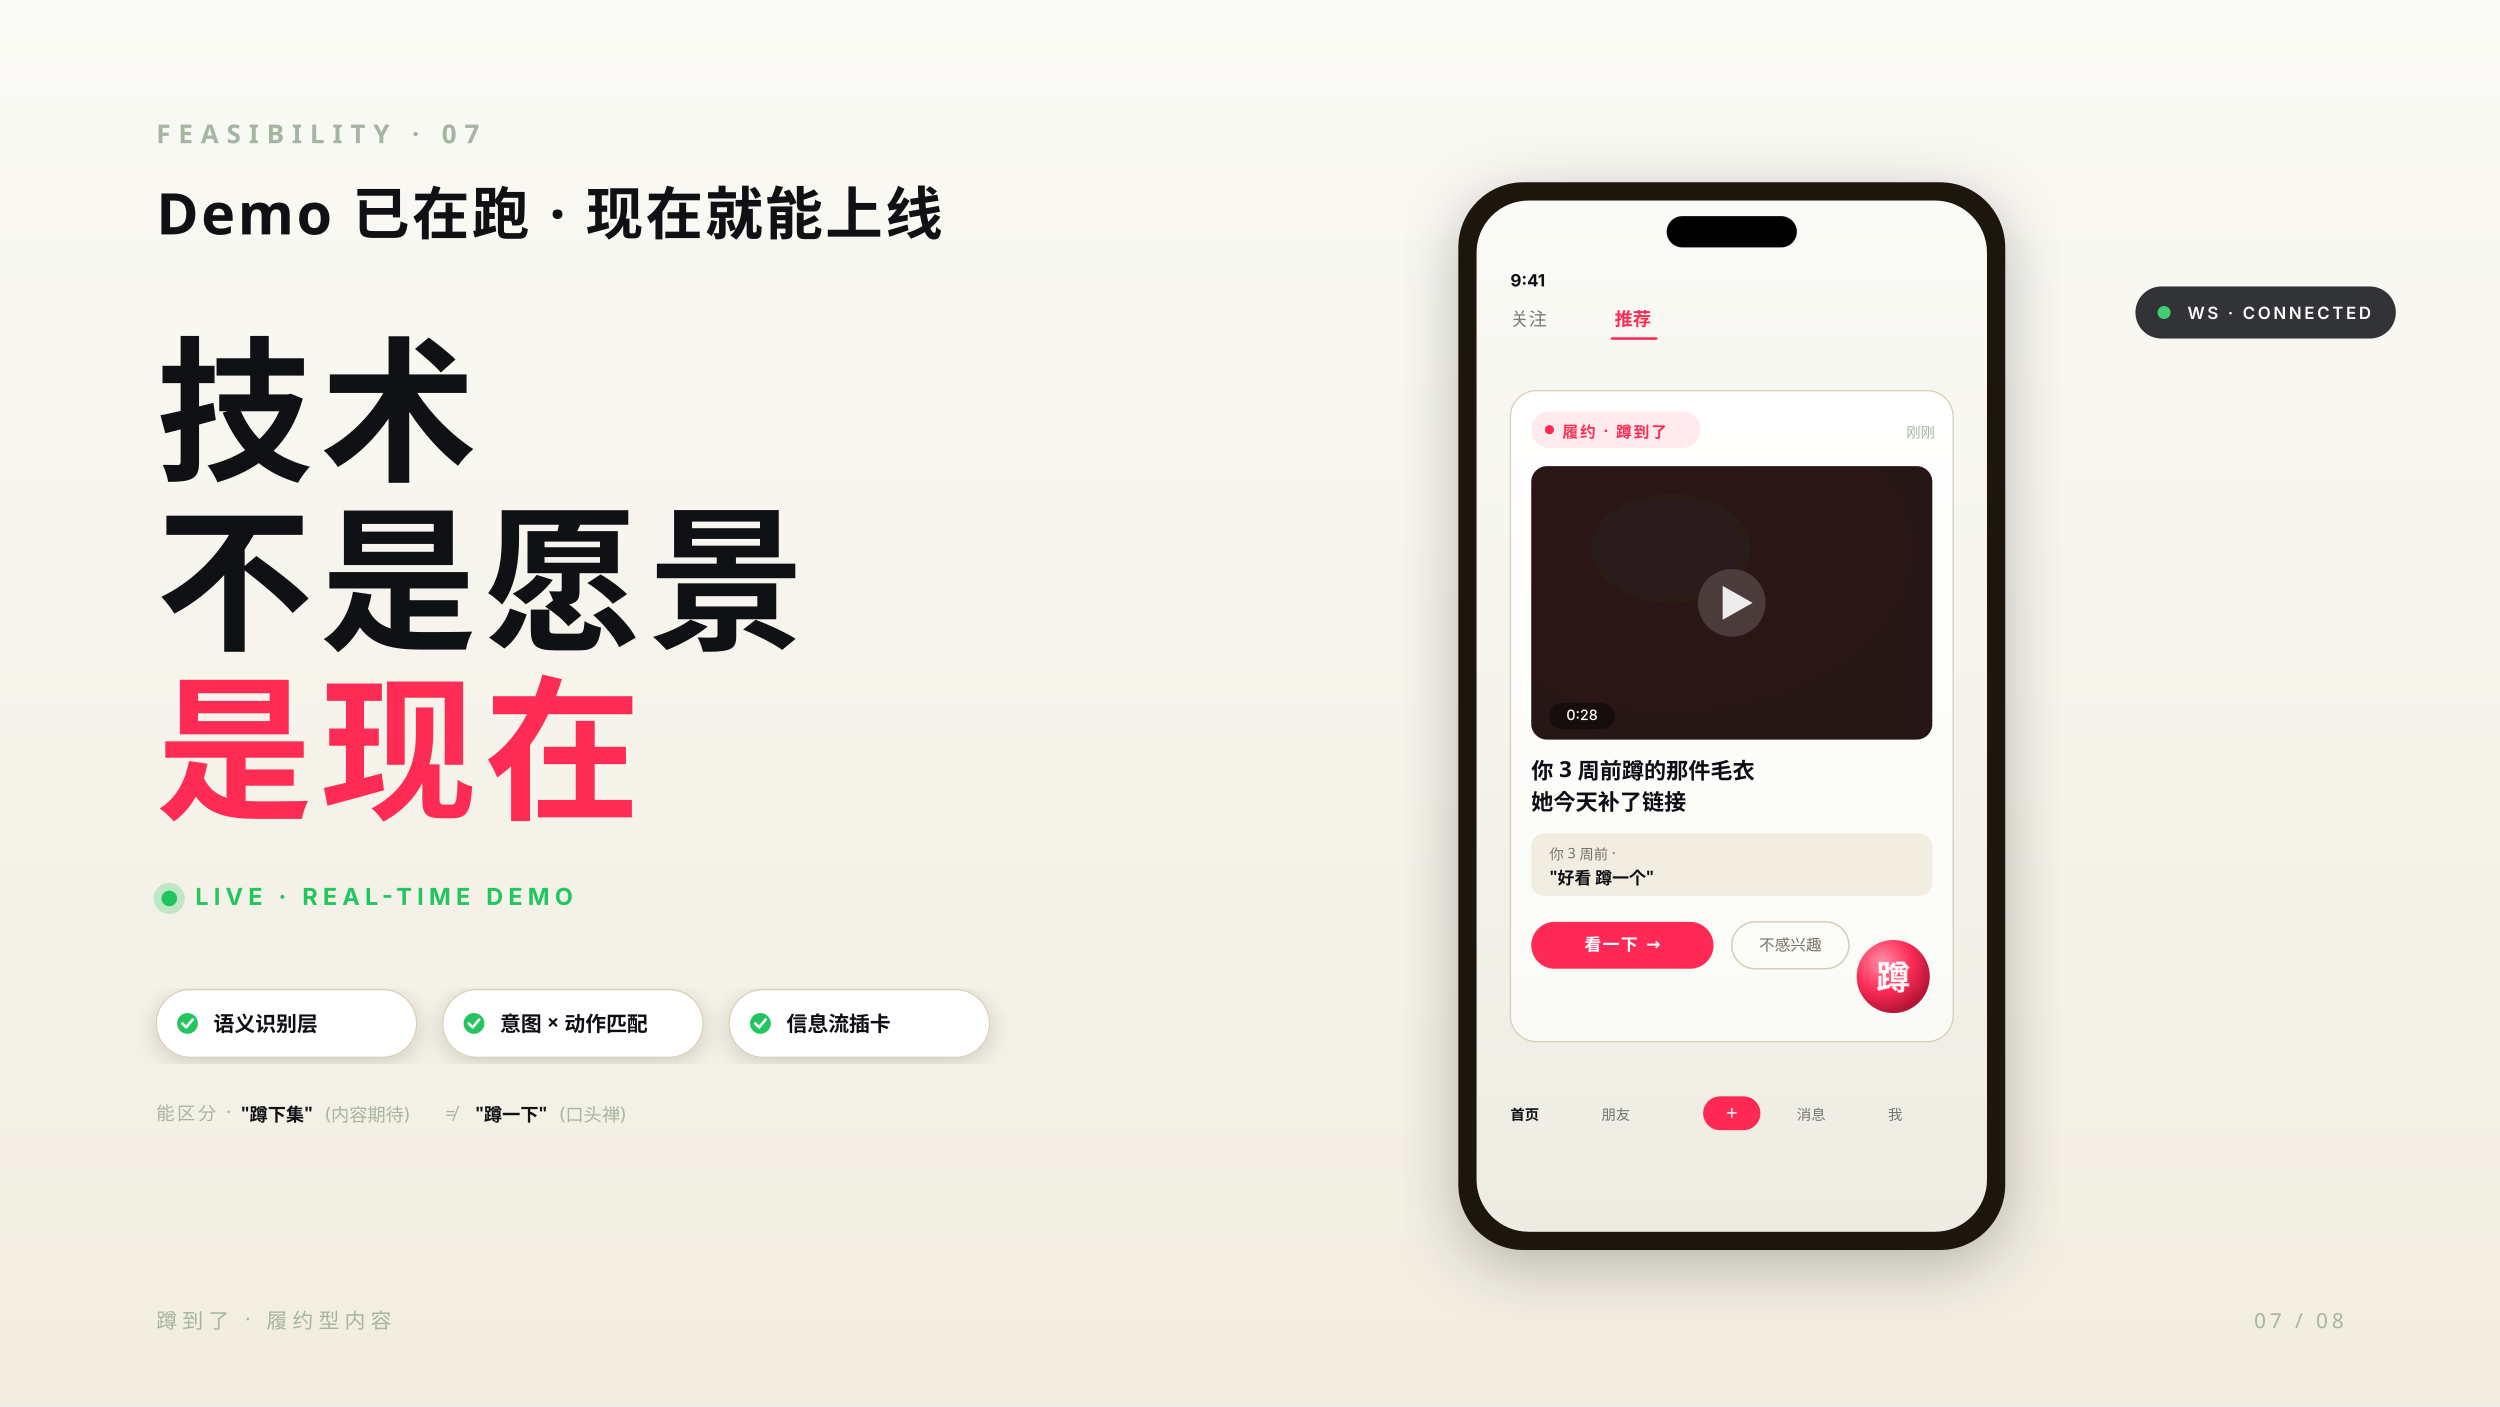
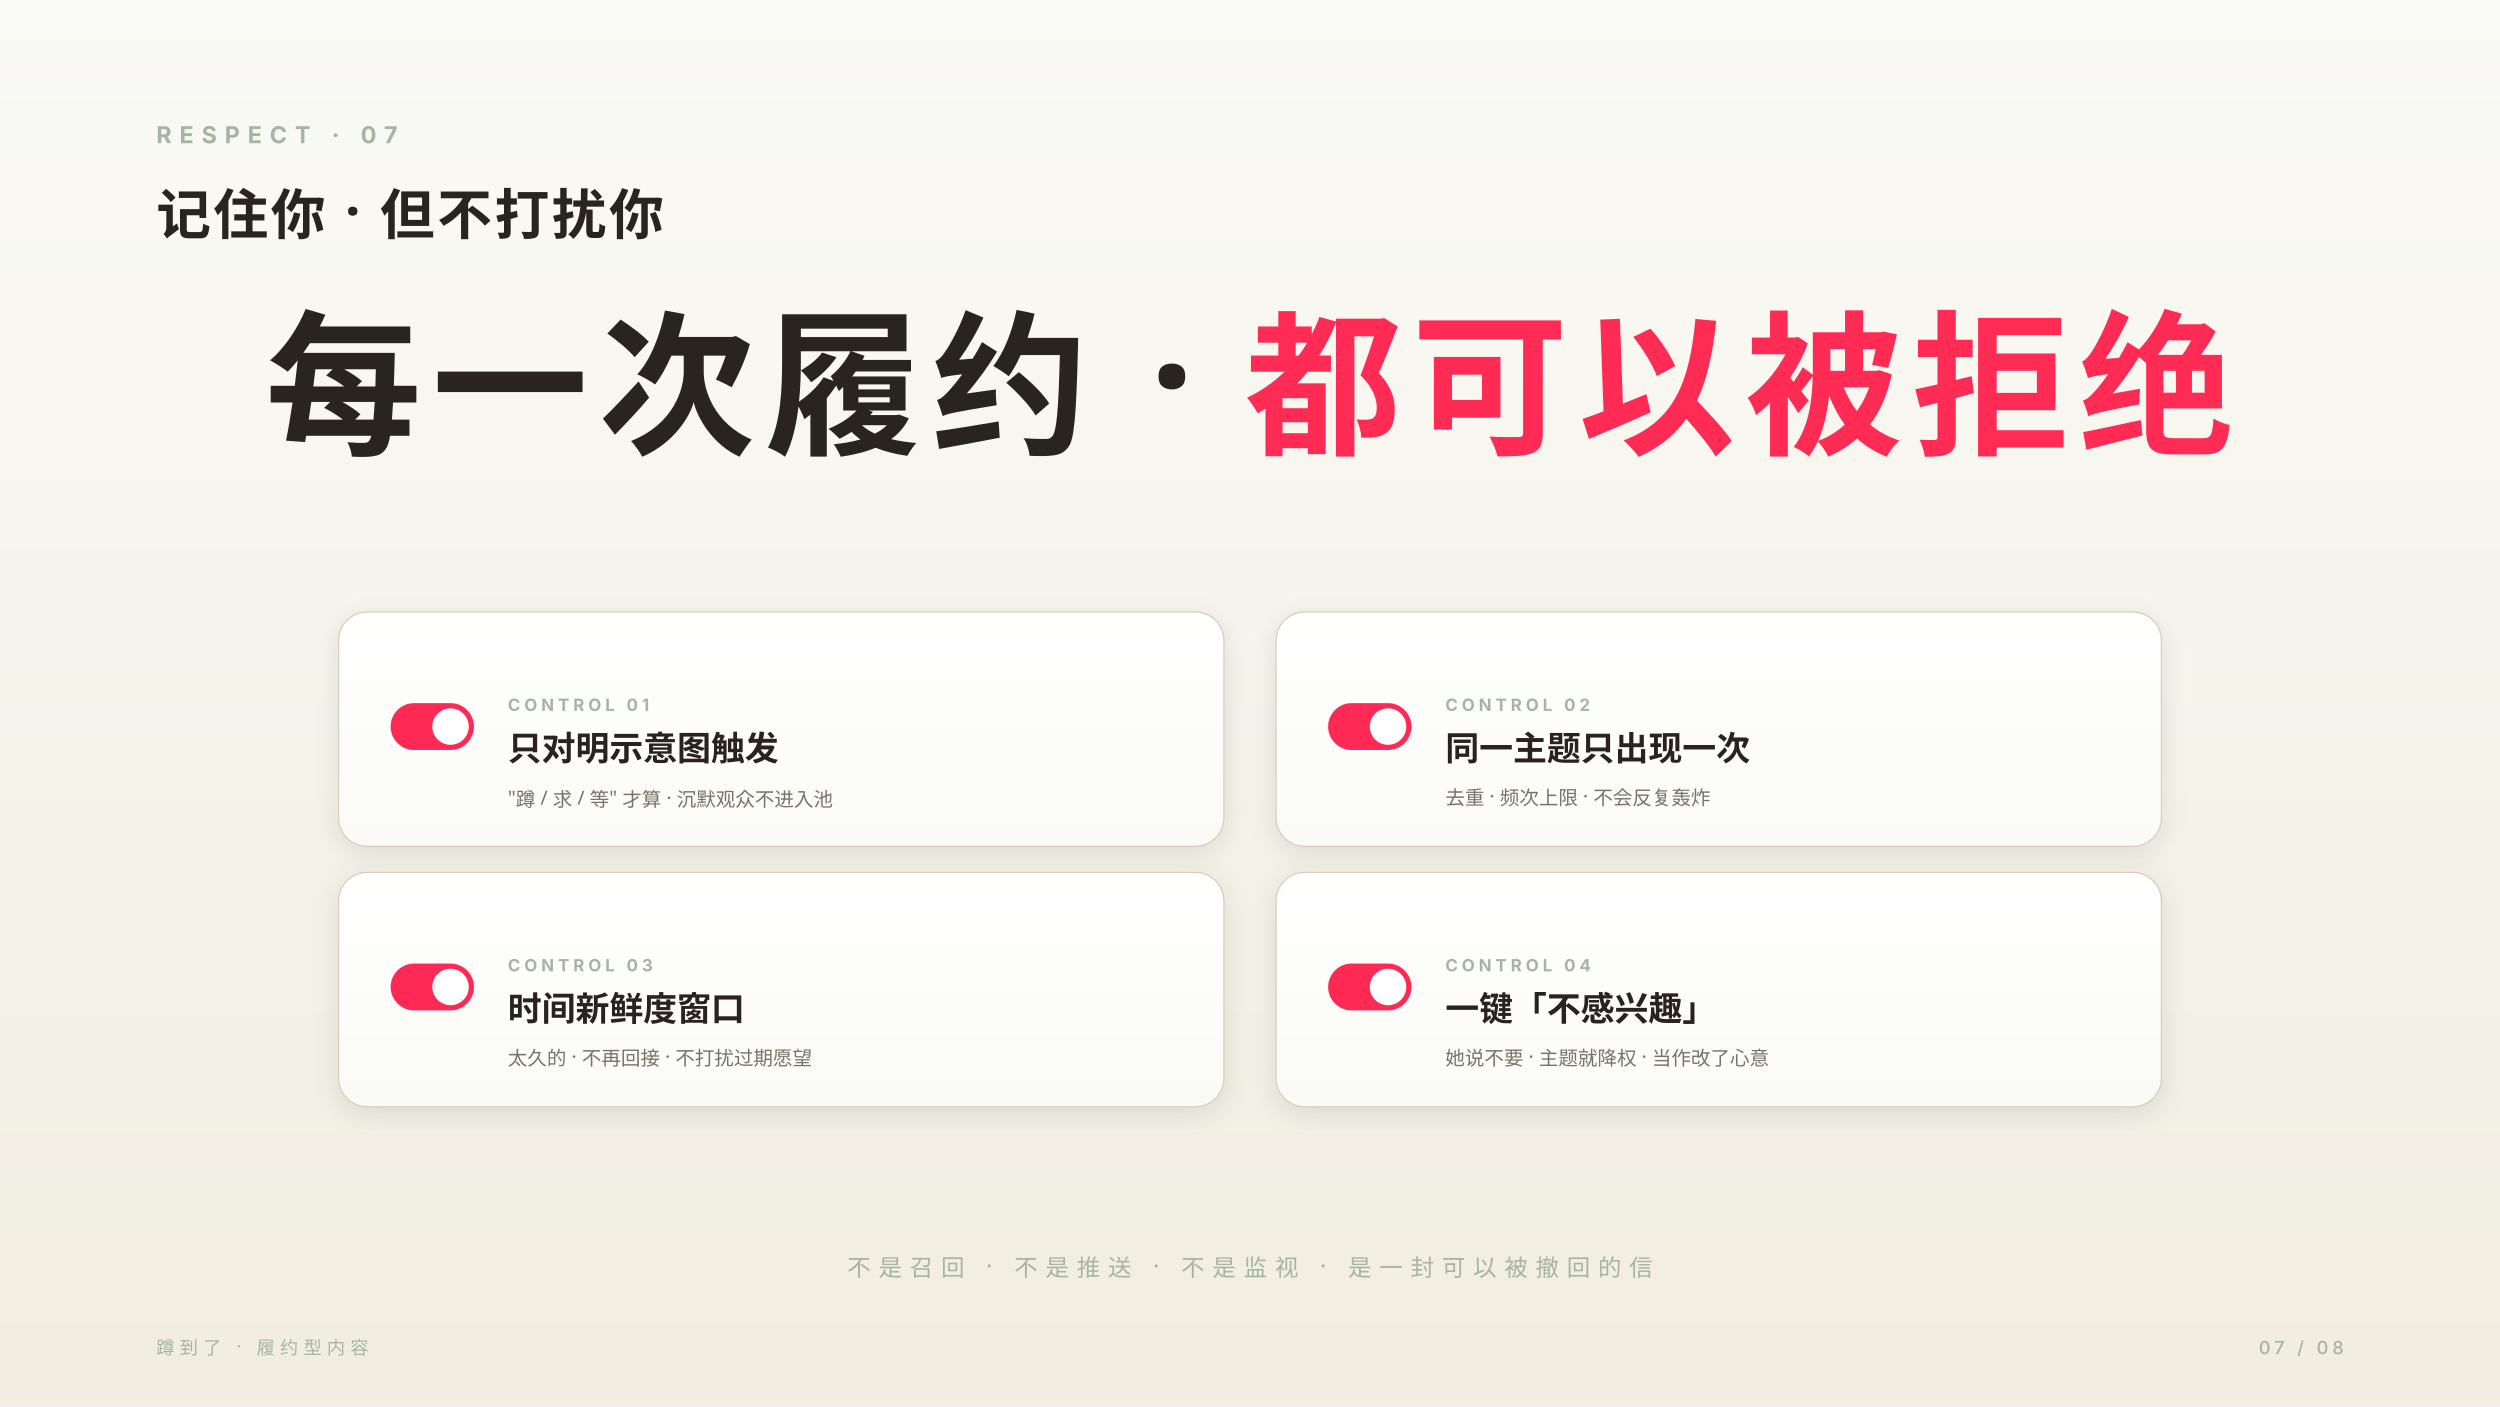
<svg xmlns="http://www.w3.org/2000/svg" viewBox="0 0 1920 1080" width="1920" height="1080" preserveAspectRatio="xMidYMid meet">
  <defs>
    <linearGradient id="paper" x1="0" y1="0" x2="0" y2="1">
      <stop offset="0" stop-color="#FAFAF6" />
      <stop offset="1" stop-color="#F1EDE0" />
    </linearGradient>
-     <linearGradient id="phoneBg" x1="0" y1="0" x2="0" y2="1">
-       <stop offset="0" stop-color="#FAFAF6" />
-       <stop offset="1" stop-color="#EEECE2" />
-     </linearGradient>
-     <linearGradient id="cardInner" x1="0" y1="0" x2="0" y2="1">
+     <linearGradient id="chip" x1="0" y1="0" x2="0" y2="1">
      <stop offset="0" stop-color="#FFFFFF" />
      <stop offset="1" stop-color="#FAFAF6" />
    </linearGradient>
-     <radialGradient id="seal" cx="0.35" cy="0.3" r="0.8">
-       <stop offset="0" stop-color="#FF8FA8" />
-       <stop offset="0.5" stop-color="#FE2C55" />
-       <stop offset="1" stop-color="#9E0E2E" />
-     </radialGradient>
-     <filter id="sealGlow" x="-60%" y="-60%" width="220%" height="220%">
-       <feGaussianBlur in="SourceAlpha" stdDeviation="5" />
-       <feFlood flood-color="#FE2C55" flood-opacity="0.5" />
-       <feComposite in2="SourceAlpha" operator="in" />
-       <feMerge>
-         <feMergeNode />
-         <feMergeNode in="SourceGraphic" />
-       </feMerge>
-     </filter>
-     <filter id="phoneShadow">
-       <feGaussianBlur in="SourceAlpha" stdDeviation="24" />
-       <feOffset dx="0" dy="12" />
-       <feColorMatrix values="0 0 0 0 0  0 0 0 0 0  0 0 0 0 0  0 0 0 0.25 0" />
-       <feMerge>
-         <feMergeNode />
-         <feMergeNode in="SourceGraphic" />
-       </feMerge>
-     </filter>
-     <filter id="chipShadow">
-       <feGaussianBlur in="SourceAlpha" stdDeviation="8" />
-       <feOffset dx="0" dy="4" />
-       <feColorMatrix values="0 0 0 0 0  0 0 0 0 0  0 0 0 0 0  0 0 0 0.15 0" />
+     <filter id="cardShadow">
+       <feGaussianBlur in="SourceAlpha" stdDeviation="10" />
+       <feOffset dx="0" dy="5" />
+       <feColorMatrix values="0 0 0 0 0  0 0 0 0 0  0 0 0 0 0  0 0 0 0.1 0" />
      <feMerge>
        <feMergeNode />
        <feMergeNode in="SourceGraphic" />
      </feMerge>
    </filter>
    <filter id="grain">
      <feTurbulence type="fractalNoise" baseFrequency="0.85" numOctaves="2" />
      <feColorMatrix values="0 0 0 0 0  0 0 0 0 0  0 0 0 0 0  0 0 0 0.04 0" />
      <feComposite in2="SourceGraphic" operator="in" />
    </filter>
  </defs>
  <rect width="1920" height="1080" fill="url(#paper)" />
  <rect width="1920" height="1080" fill="#FFFFFF" opacity="0.02" filter="url(#grain)" />
-   <text x="120" y="110" font-size="20" fill="#A6B5A0" font-family="'Noto Sans SC',sans-serif" font-weight="600" letter-spacing="6">FEASIBILITY · 07</text>
-   <text x="120" y="180" font-size="44" fill="#0F1115" font-family="'Noto Sans SC','PingFang SC',sans-serif" font-weight="700" letter-spacing="2">Demo 已在跑 · 现在就能上线</text>
-   <text x="120" y="360" font-size="120" fill="#0F1115" font-family="'Noto Sans SC','PingFang SC',sans-serif" font-weight="900" letter-spacing="6">技术</text>
-   <text x="120" y="490" font-size="120" fill="#0F1115" font-family="'Noto Sans SC','PingFang SC',sans-serif" font-weight="900" letter-spacing="6">不是愿景</text>
-   <text x="120" y="620" font-size="120" fill="#FE2C55" font-family="'Noto Sans SC','PingFang SC',sans-serif" font-weight="900" letter-spacing="6">是现在</text>
-   <g transform="translate(120, 680)">
-     <circle cx="10" cy="10" r="6" fill="#22C55E" />
-     <circle cx="10" cy="10" r="12" fill="#22C55E" fill-opacity="0.25" />
-     <text x="30" y="15" font-size="18" fill="#22C55E" font-family="'Inter',sans-serif" font-weight="700" letter-spacing="4">LIVE · REAL-TIME DEMO</text>
-   </g>
-   <g transform="translate(120, 760)">
-     <g filter="url(#chipShadow)">
-       <rect x="0" y="0" width="200" height="52" rx="26" fill="#FFFFFF" stroke="#D9CDB9" stroke-width="1" />
-       <circle cx="24" cy="26" r="8" fill="#22C55E" />
-       <path d="M 20,26 L 23,29 L 28,23" fill="none" stroke="#FFFFFF" stroke-width="2" stroke-linecap="round" stroke-linejoin="round" />
-       <text x="44" y="32" font-size="16" fill="#0F1115" font-family="'Noto Sans SC',sans-serif" font-weight="600">语义识别层</text>
+   <text x="120" y="110" font-size="18" fill="#A6B5A0" font-family="'Inter',sans-serif" font-weight="700" letter-spacing="6">RESPECT · 07</text>
+   <text x="120" y="180" font-size="42" fill="#2A2420" font-family="'Noto Sans SC','PingFang SC',sans-serif" font-weight="700" letter-spacing="2">记住你 · 但不打扰你</text>
+   <text x="960" y="340" text-anchor="middle" font-size="120" fill="#2A2420" font-family="'Noto Sans SC','PingFang SC',sans-serif" font-weight="900" letter-spacing="8">每一次履约 · <tspan fill="#FE2C55">都可以被拒绝</tspan>
+   </text>
+   <g transform="translate(260, 470)">
+     <g filter="url(#cardShadow)">
+       <rect width="680" height="180" rx="22" fill="url(#chip)" stroke="#D9CDB9" stroke-width="1" />
+       <g transform="translate(40, 70)">
+         <rect width="64" height="36" rx="18" fill="#FE2C55" />
+         <circle cx="46" cy="18" r="14" fill="#FFFFFF" />
+       </g>
+       <text x="130" y="76" font-size="13" fill="#A6B5A0" font-family="'Inter',sans-serif" font-weight="700" letter-spacing="3">CONTROL 01</text>
+       <text x="130" y="114" font-size="26" fill="#2A2420" font-family="'Noto Sans SC','PingFang SC',sans-serif" font-weight="700">只对明示意图触发</text>
+       <text x="130" y="148" font-size="15" fill="#78736A" font-family="'Noto Sans SC',sans-serif" font-weight="400">"蹲 / 求 / 等" 才算 · 沉默观众不进入池</text>
    </g>
-     <g transform="translate(220, 0)" filter="url(#chipShadow)">
-       <rect x="0" y="0" width="200" height="52" rx="26" fill="#FFFFFF" stroke="#D9CDB9" stroke-width="1" />
-       <circle cx="24" cy="26" r="8" fill="#22C55E" />
-       <path d="M 20,26 L 23,29 L 28,23" fill="none" stroke="#FFFFFF" stroke-width="2" stroke-linecap="round" stroke-linejoin="round" />
-       <text x="44" y="32" font-size="16" fill="#0F1115" font-family="'Noto Sans SC',sans-serif" font-weight="600">意图 × 动作匹配</text>
+     <g transform="translate(720, 0)" filter="url(#cardShadow)">
+       <rect width="680" height="180" rx="22" fill="url(#chip)" stroke="#D9CDB9" stroke-width="1" />
+       <g transform="translate(40, 70)">
+         <rect width="64" height="36" rx="18" fill="#FE2C55" />
+         <circle cx="46" cy="18" r="14" fill="#FFFFFF" />
+       </g>
+       <text x="130" y="76" font-size="13" fill="#A6B5A0" font-family="'Inter',sans-serif" font-weight="700" letter-spacing="3">CONTROL 02</text>
+       <text x="130" y="114" font-size="26" fill="#2A2420" font-family="'Noto Sans SC','PingFang SC',sans-serif" font-weight="700">同一主题只出现一次</text>
+       <text x="130" y="148" font-size="15" fill="#78736A" font-family="'Noto Sans SC',sans-serif" font-weight="400">去重 · 频次上限 · 不会反复轰炸</text>
    </g>
-     <g transform="translate(440, 0)" filter="url(#chipShadow)">
-       <rect x="0" y="0" width="200" height="52" rx="26" fill="#FFFFFF" stroke="#D9CDB9" stroke-width="1" />
-       <circle cx="24" cy="26" r="8" fill="#22C55E" />
-       <path d="M 20,26 L 23,29 L 28,23" fill="none" stroke="#FFFFFF" stroke-width="2" stroke-linecap="round" stroke-linejoin="round" />
-       <text x="44" y="32" font-size="16" fill="#0F1115" font-family="'Noto Sans SC',sans-serif" font-weight="600">信息流插卡</text>
+     <g transform="translate(0, 200)" filter="url(#cardShadow)">
+       <rect width="680" height="180" rx="22" fill="url(#chip)" stroke="#D9CDB9" stroke-width="1" />
+       <g transform="translate(40, 70)">
+         <rect width="64" height="36" rx="18" fill="#FE2C55" />
+         <circle cx="46" cy="18" r="14" fill="#FFFFFF" />
+       </g>
+       <text x="130" y="76" font-size="13" fill="#A6B5A0" font-family="'Inter',sans-serif" font-weight="700" letter-spacing="3">CONTROL 03</text>
+       <text x="130" y="114" font-size="26" fill="#2A2420" font-family="'Noto Sans SC','PingFang SC',sans-serif" font-weight="700">时间新鲜度窗口</text>
+       <text x="130" y="148" font-size="15" fill="#78736A" font-family="'Noto Sans SC',sans-serif" font-weight="400">太久的 · 不再回接 · 不打扰过期愿望</text>
+     </g>
+     <g transform="translate(720, 200)" filter="url(#cardShadow)">
+       <rect width="680" height="180" rx="22" fill="url(#chip)" stroke="#D9CDB9" stroke-width="1" />
+       <g transform="translate(40, 70)">
+         <rect width="64" height="36" rx="18" fill="#FE2C55" />
+         <circle cx="46" cy="18" r="14" fill="#FFFFFF" />
+       </g>
+       <text x="130" y="76" font-size="13" fill="#A6B5A0" font-family="'Inter',sans-serif" font-weight="700" letter-spacing="3">CONTROL 04</text>
+       <text x="130" y="114" font-size="26" fill="#2A2420" font-family="'Noto Sans SC','PingFang SC',sans-serif" font-weight="700">一键「不感兴趣」</text>
+       <text x="130" y="148" font-size="15" fill="#78736A" font-family="'Noto Sans SC',sans-serif" font-weight="400">她说不要 · 主题就降权 · 当作改了心意</text>
    </g>
  </g>
-   <g transform="translate(120, 860)">
-     <text x="0" y="0" font-size="14" fill="#A6B5A0" font-family="'Noto Sans SC',sans-serif" font-weight="500" letter-spacing="2">能区分 ·</text>
-     <text x="65" y="0" font-size="14" fill="#0F1115" font-family="'Noto Sans SC',sans-serif" font-weight="700">"蹲下集"</text>
-     <text x="130" y="0" font-size="14" fill="#A6B5A0" font-family="'Noto Sans SC',sans-serif" font-weight="500">(内容期待)</text>
-     <text x="222" y="0" font-size="14" fill="#A6B5A0" font-family="'Noto Sans SC',sans-serif" font-weight="500">≠</text>
-     <text x="245" y="0" font-size="14" fill="#0F1115" font-family="'Noto Sans SC',sans-serif" font-weight="700">"蹲一下"</text>
-     <text x="310" y="0" font-size="14" fill="#A6B5A0" font-family="'Noto Sans SC',sans-serif" font-weight="500">(口头禅)</text>
-   </g>
-   <g transform="translate(1120, 140)" filter="url(#phoneShadow)">
-     <rect x="0" y="0" width="420" height="820" rx="50" fill="#1A1410" />
-     <rect x="14" y="14" width="392" height="792" rx="40" fill="url(#phoneBg)" />
-     <rect x="160" y="26" width="100" height="24" rx="12" fill="#000000" />
-     <text x="40" y="80" font-size="13" fill="#0F1115" font-family="'Inter',sans-serif" font-weight="700">9:41</text>
-     <g transform="translate(40, 110)">
-       <text x="0" y="0" font-size="14" fill="#0F1115" opacity="0.55" font-family="'Noto Sans SC',sans-serif" font-weight="500">关注</text>
-       <text x="80" y="0" font-size="14" fill="#FE2C55" font-family="'Noto Sans SC',sans-serif" font-weight="700">推荐</text>
-       <line x1="78" y1="10" x2="112" y2="10" stroke="#FE2C55" stroke-width="2" stroke-linecap="round" />
-     </g>
-     <g transform="translate(40, 160)">
-       <rect x="0" y="0" width="340" height="500" rx="20" fill="url(#cardInner)" stroke="#D9CDB9" stroke-width="1" />
-       <rect x="16" y="16" width="130" height="28" rx="14" fill="#FE2C55" fill-opacity="0.1" />
-       <circle cx="30" cy="30" r="3.5" fill="#FE2C55" />
-       <text x="40" y="36" font-size="12" fill="#FE2C55" font-family="'Noto Sans SC',sans-serif" font-weight="700" letter-spacing="1.5">履约 · 蹲到了</text>
-       <text x="326" y="36" text-anchor="end" font-size="11" fill="#A6B5A0" font-family="'Noto Sans SC',sans-serif">刚刚</text>
-       <rect x="16" y="58" width="308" height="210" rx="12" fill="#1A1410" />
-       <rect x="16" y="58" width="308" height="210" rx="12" fill="url(#seal)" fill-opacity="0.08" />
-       <circle cx="170" cy="163" r="26" fill="#FFFFFF" fill-opacity="0.15" />
-       <polygon points="163,150 163,176 186,163" fill="#FFFFFF" opacity="0.9" />
-       <rect x="30" y="240" width="50" height="20" rx="10" fill="#000000" fill-opacity="0.45" />
-       <text x="55" y="253" text-anchor="middle" font-size="11" fill="#FFFFFF" font-family="'Inter',sans-serif" font-weight="500">0:28</text>
-       <text x="16" y="298" font-size="17" fill="#0F1115" font-family="'Noto Sans SC','PingFang SC',sans-serif" font-weight="700">你 3 周前蹲的那件毛衣</text>
-       <text x="16" y="322" font-size="17" fill="#0F1115" font-family="'Noto Sans SC','PingFang SC',sans-serif" font-weight="700">她今天补了链接</text>
-       <rect x="16" y="340" width="308" height="48" rx="10" fill="#F1EDE0" />
-       <text x="30" y="360" font-size="11" fill="#78736A" font-family="'Noto Sans SC',sans-serif">你 3 周前 ·</text>
-       <text x="30" y="378" font-size="13" fill="#0F1115" font-family="'Noto Sans SC',sans-serif" font-weight="600">"好看 蹲一个"</text>
-       <rect x="16" y="408" width="140" height="36" rx="18" fill="#FE2C55" />
-       <text x="86" y="430" text-anchor="middle" font-size="13" fill="#FFFFFF" font-family="'Noto Sans SC',sans-serif" font-weight="700" letter-spacing="1">看一下 →</text>
-       <rect x="170" y="408" width="90" height="36" rx="18" fill="none" stroke="#D9CDB9" stroke-width="1.2" />
-       <text x="215" y="430" text-anchor="middle" font-size="12" fill="#78736A" font-family="'Noto Sans SC',sans-serif" font-weight="500">不感兴趣</text>
-       <g transform="translate(294, 450)" filter="url(#sealGlow)">
-         <circle r="28" fill="url(#seal)" />
-         <text y="10" text-anchor="middle" font-size="26" font-weight="900" fill="#FFFFFF" font-family="'Noto Sans SC',sans-serif" opacity="0.95">蹲</text>
-       </g>
-     </g>
-     <g transform="translate(40, 720)">
-       <text x="0" y="0" font-size="11" fill="#0F1115" font-family="'Noto Sans SC',sans-serif" font-weight="700">首页</text>
-       <text x="70" y="0" font-size="11" fill="#0F1115" opacity="0.55" font-family="'Noto Sans SC',sans-serif" font-weight="500">朋友</text>
-       <rect x="148" y="-18" width="44" height="26" rx="13" fill="#FE2C55" />
-       <text x="170" y="0" text-anchor="middle" font-size="16" fill="#FFFFFF" font-weight="700">+</text>
-       <text x="220" y="0" font-size="11" fill="#0F1115" opacity="0.55" font-family="'Noto Sans SC',sans-serif" font-weight="500">消息</text>
-       <text x="290" y="0" font-size="11" fill="#0F1115" opacity="0.55" font-family="'Noto Sans SC',sans-serif" font-weight="500">我</text>
-     </g>
-   </g>
-   <g transform="translate(1640, 220)" opacity="0.85">
-     <rect x="0" y="0" width="200" height="40" rx="20" fill="#0F1115" />
-     <circle cx="22" cy="20" r="5" fill="#22C55E" />
-     <text x="40" y="25" font-size="13" fill="#FFFFFF" font-family="'Inter',sans-serif" font-weight="600" letter-spacing="2">WS · CONNECTED</text>
-   </g>
-   <text x="120" y="1020" font-size="16" fill="#A6B5A0" font-family="'Noto Sans SC',sans-serif" font-weight="500" letter-spacing="4">蹲到了 · 履约型内容</text>
-   <text x="1800" y="1020" text-anchor="end" font-size="16" fill="#A6B5A0" font-family="'Noto Sans SC',sans-serif" font-weight="500" letter-spacing="3">07 / 08</text>
+   <text x="960" y="980" text-anchor="middle" font-size="18" fill="#A6B5A0" font-family="'Noto Sans SC',sans-serif" font-weight="500" letter-spacing="6">不是召回 · 不是推送 · 不是监视 · 是一封可以被撤回的信</text>
+   <text x="120" y="1040" font-size="14" fill="#A6B5A0" font-family="'Noto Sans SC',sans-serif" font-weight="500" letter-spacing="4">蹲到了 · 履约型内容</text>
+   <text x="1800" y="1040" text-anchor="end" font-size="14" fill="#A6B5A0" font-family="'Inter',sans-serif" font-weight="500" letter-spacing="3">07 / 08</text>
</svg>
